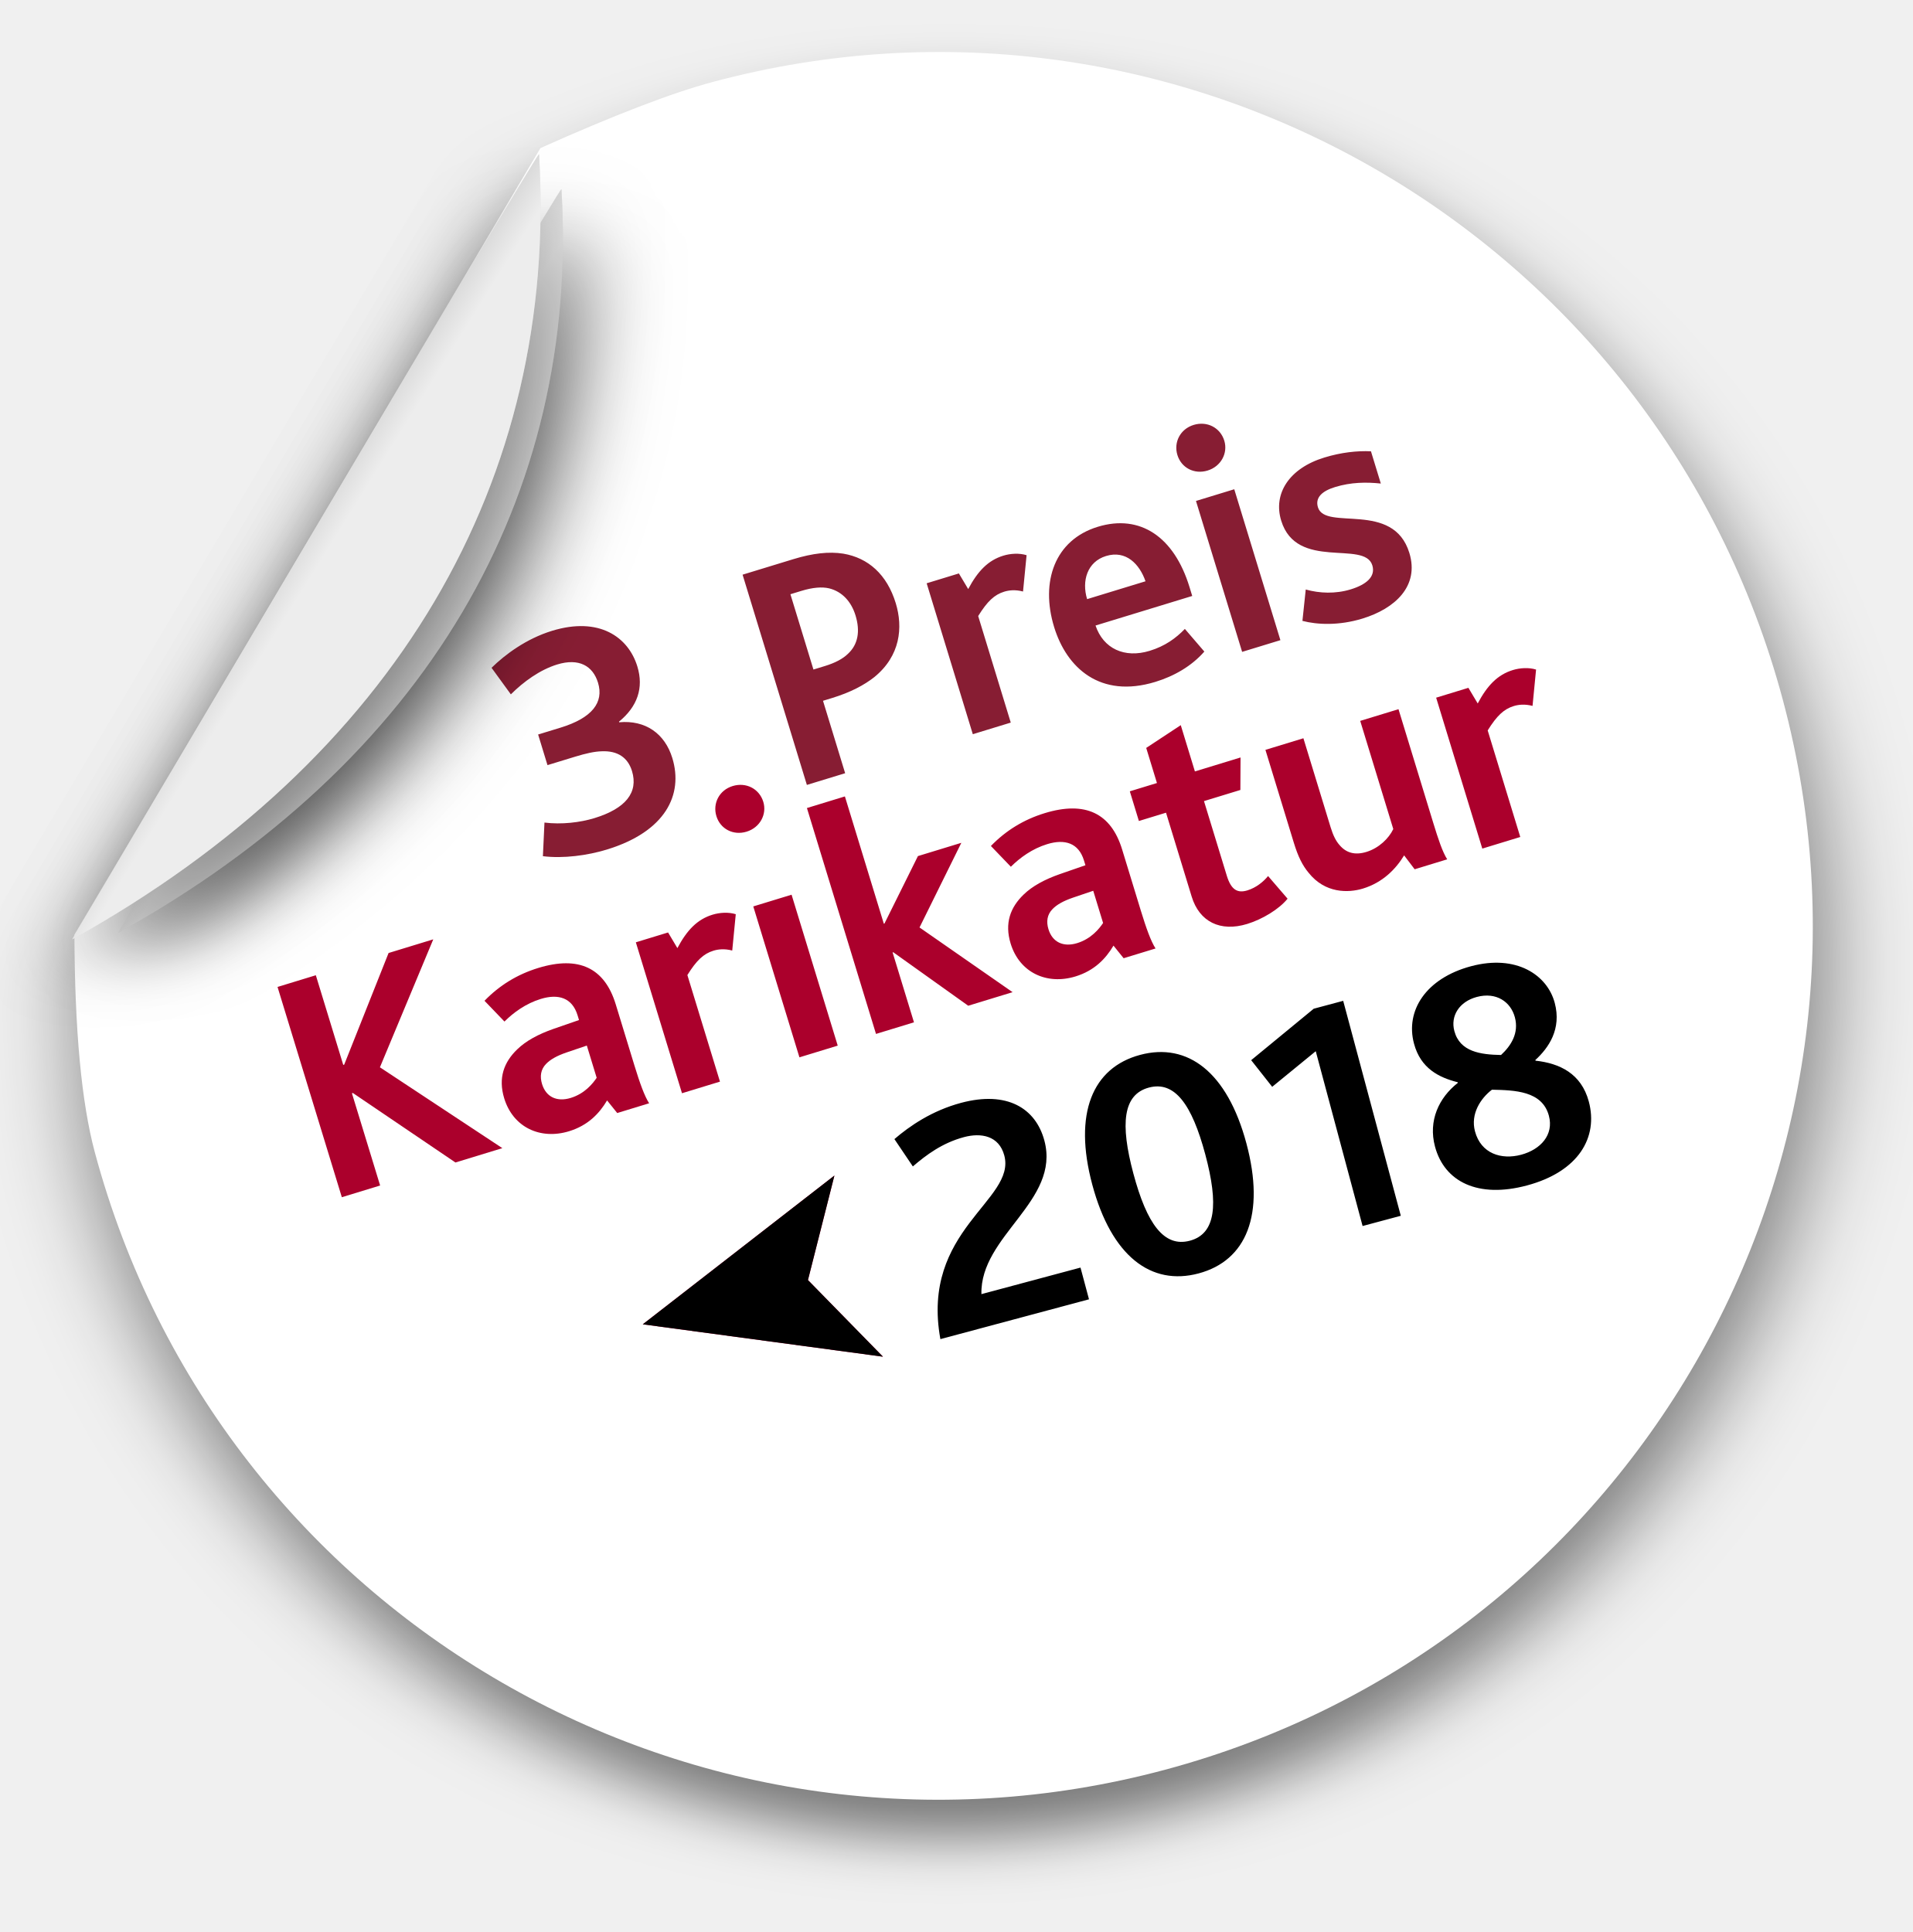
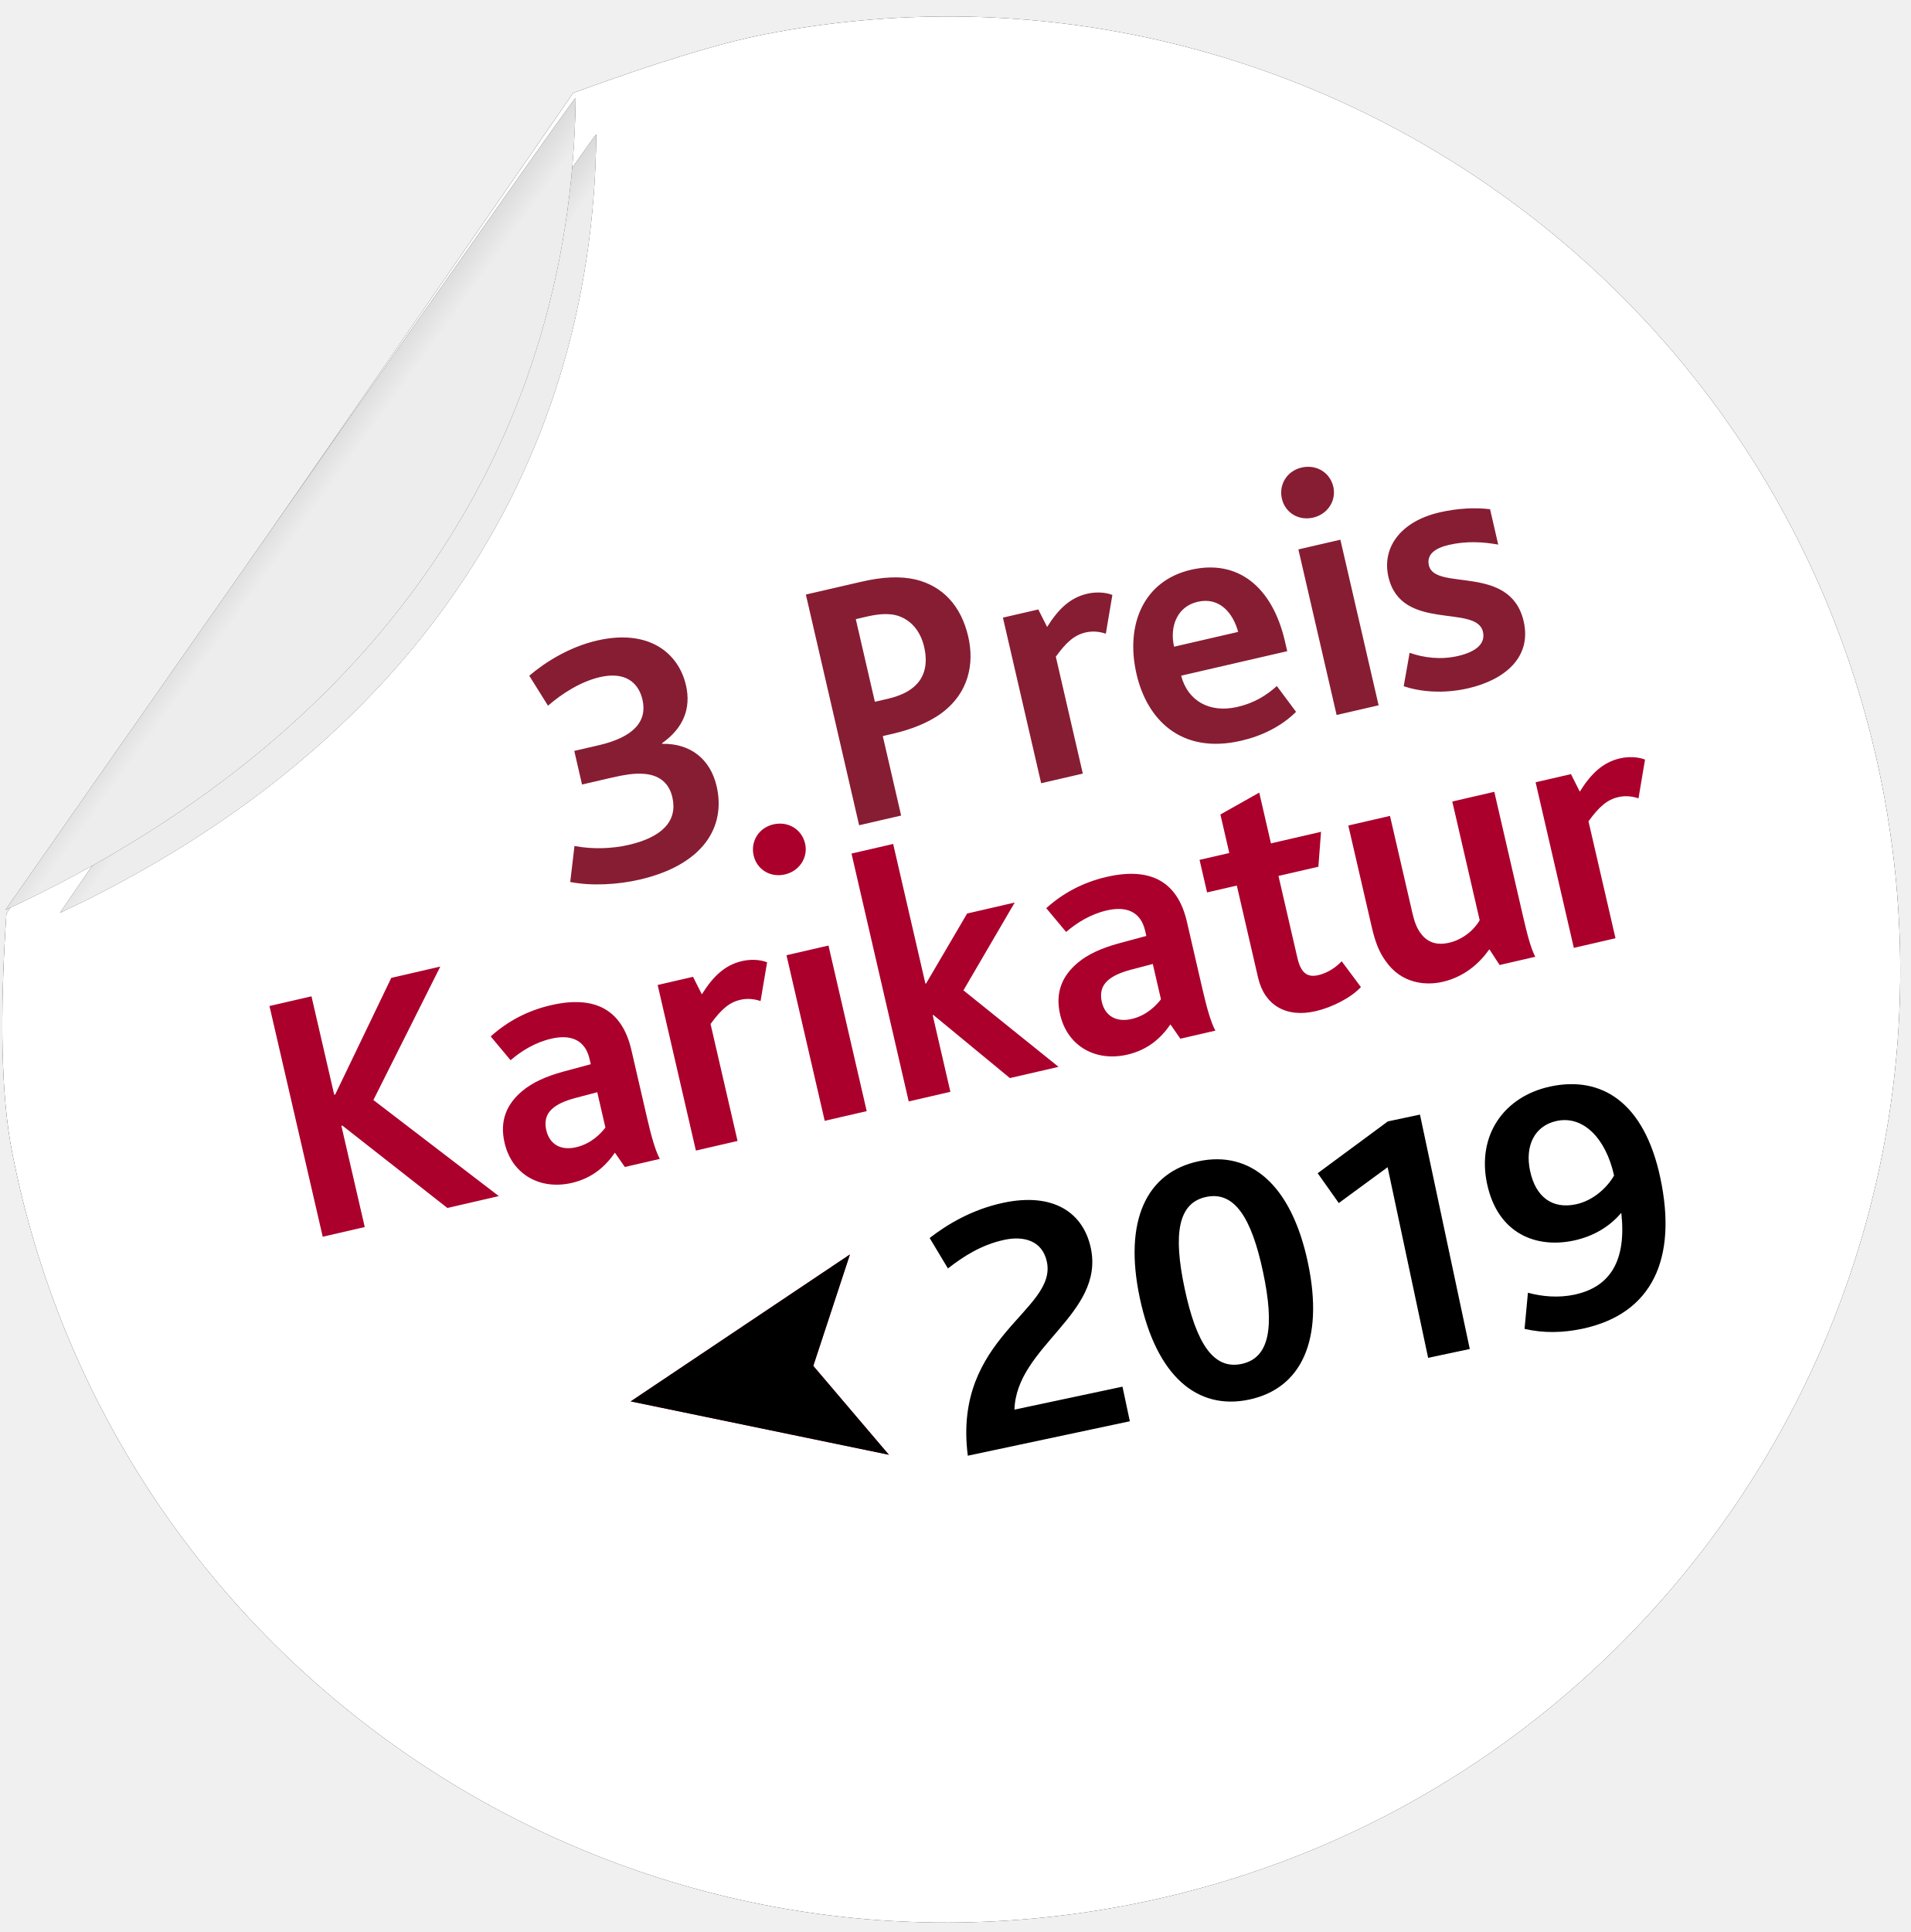
- <svg xmlns="http://www.w3.org/2000/svg" xmlns:xlink="http://www.w3.org/1999/xlink" width="97px" height="98px" viewBox="0 0 97 98" version="1.1">
+ <svg xmlns="http://www.w3.org/2000/svg" width="90px" height="91px" viewBox="0 0 90 91" version="1.1">
  <defs>
-     <path d="M44.317,88.633 C68.792,88.633 88.633,68.792 88.633,44.317 C88.633,19.841 68.792,0 44.317,0 C42.189,0 39.089,0.326 35.014,0.978 L1.858,33.402 C0.619,38.083 0,41.721 0,44.317 C0,68.792 19.841,88.633 44.317,88.633 Z" id="path-1" />
-     <filter x="-7.9%" y="-5.6%" width="115.8%" height="115.8%" filterUnits="objectBoundingBox" id="filter-2">
-       <feOffset dx="0" dy="2" in="SourceAlpha" result="shadowOffsetOuter1" />
-       <feGaussianBlur stdDeviation="2" in="shadowOffsetOuter1" result="shadowBlurOuter1" />
-       <feColorMatrix values="0 0 0 0 0   0 0 0 0 0   0 0 0 0 0  0 0 0 0.5 0" type="matrix" in="shadowBlurOuter1" />
-     </filter>
-     <linearGradient x1="54.455%" y1="50%" x2="32.77%" y2="27.37%" id="linearGradient-3">
+     <linearGradient x1="54.554%" y1="50%" x2="32.385%" y2="28.721%" id="linearGradient-1">
      <stop stop-color="#FFFFFF" stop-opacity="0.5" offset="0%" />
      <stop stop-color="#000000" stop-opacity="0.5" offset="100%" />
    </linearGradient>
-     <path d="M4.019,33.889 C21.338,29.549 32.347,18.633 35.504,3.268 C35.55,3.042 4.019,33.889 4.019,33.889 Z" id="path-4" />
-     <filter x="-22.2%" y="-16.3%" width="144.5%" height="145.7%" filterUnits="objectBoundingBox" id="filter-5">
-       <feOffset dx="0" dy="2" in="SourceAlpha" result="shadowOffsetOuter1" />
-       <feGaussianBlur stdDeviation="2" in="shadowOffsetOuter1" result="shadowBlurOuter1" />
-       <feColorMatrix values="0 0 0 0 0   0 0 0 0 0   0 0 0 0 0  0 0 0 0.5 0" type="matrix" in="shadowBlurOuter1" />
-     </filter>
-     <path d="M1.68,33.605 C19.934,29.021 31.537,17.491 34.865,1.261 C34.914,1.023 1.68,33.605 1.68,33.605 Z" id="path-6" />
-     <filter x="-21.1%" y="-15.5%" width="142.2%" height="143.3%" filterUnits="objectBoundingBox" id="filter-7">
-       <feOffset dx="0" dy="2" in="SourceAlpha" result="shadowOffsetOuter1" />
-       <feGaussianBlur stdDeviation="2" in="shadowOffsetOuter1" result="shadowBlurOuter1" />
-       <feColorMatrix values="0 0 0 0 0   0 0 0 0 0   0 0 0 0 0  0 0 0 0.5 0" type="matrix" in="shadowBlurOuter1" />
-     </filter>
+     <linearGradient x1="54.455%" y1="50%" x2="32.77%" y2="27.37%" id="linearGradient-2">
+       <stop stop-color="#FFFFFF" stop-opacity="0.5" offset="0%" />
+       <stop stop-color="#000000" stop-opacity="0.5" offset="100%" />
+     </linearGradient>
+     <linearGradient x1="54.554%" y1="50%" x2="32.385%" y2="29.883%" id="linearGradient-3">
+       <stop stop-color="#FFFFFF" stop-opacity="0.5" offset="0%" />
+       <stop stop-color="#000000" stop-opacity="0.5" offset="100%" />
+     </linearGradient>
+     <linearGradient x1="54.455%" y1="50%" x2="32.77%" y2="27.37%" id="linearGradient-4">
+       <stop stop-color="#FFFFFF" stop-opacity="0.5" offset="0%" />
+       <stop stop-color="#000000" stop-opacity="0.5" offset="100%" />
+     </linearGradient>
  </defs>
-   <g id="Tournee-/-exhibition" stroke="none" stroke-width="1" fill="none" fill-rule="evenodd">
-     <g id="Artboard-Copy-18" transform="translate(-27, -28)">
-       <g id="badge_cartoon_3" transform="translate(75, 75) rotate(-15) translate(-75, -75) translate(30, 30)">
-         <g id="Group-7" transform="translate(0.317026, 0.549106)">
+   <g id="Page-1" stroke="none" stroke-width="1" fill="none" fill-rule="evenodd">
+     <g id="badge_cartoon_3" transform="translate(-8, -7)" fill-rule="nonzero">
+       <g id="Group" transform="translate(52.75963, 52.75963) rotate(-11) translate(-52.75963, -52.75963) translate(7.759628, 7.759628)">
+         <g id="Group-7">
          <g id="Oval-4">
-             <use fill="black" fill-opacity="1" filter="url(#filter-2)" xlink:href="#path-1" />
-             <use fill="#FFFFFF" fill-rule="evenodd" xlink:href="#path-1" />
-           </g>
-           <path d="M38.97,64.585 C39.429,58.958 44.512,58.788 44.512,56.425 C44.512,55.388 43.679,54.997 42.778,54.997 C41.639,54.997 40.704,55.371 39.888,55.762 L39.344,54.181 C40.262,53.739 41.554,53.28 43.084,53.28 C45.498,53.28 46.671,54.521 46.671,56.221 C46.671,59.4 42.268,60.029 41.571,62.919 L46.773,62.919 L46.773,64.585 L38.97,64.585 Z M52.485,64.755 C49.986,64.755 48.439,62.766 48.439,59.009 C48.439,55.269 49.986,53.28 52.485,53.28 C54.984,53.28 56.531,55.269 56.531,59.009 C56.531,62.766 54.984,64.755 52.485,64.755 Z M52.485,63.038 C53.845,63.038 54.372,61.644 54.372,59.009 C54.372,56.391 53.845,54.997 52.485,54.997 C51.125,54.997 50.598,56.391 50.598,59.009 C50.598,61.644 51.125,63.038 52.485,63.038 Z M61.138,64.585 L61.138,55.405 L58.537,56.578 L57.857,54.997 L61.597,53.297 L63.144,53.297 L63.144,64.585 L61.138,64.585 Z M69.723,64.755 C67.156,64.755 65.728,63.497 65.728,61.644 C65.728,60.284 66.561,59.298 67.683,58.822 L67.683,58.788 C66.833,58.312 66.051,57.632 66.051,56.323 C66.051,54.589 67.496,53.28 69.859,53.28 C72.239,53.28 73.48,54.708 73.48,56.17 C73.48,57.547 72.596,58.295 71.78,58.72 L71.78,58.754 C72.919,59.196 73.854,59.978 73.854,61.457 C73.854,63.327 72.443,64.755 69.723,64.755 Z M69.842,63.174 C70.862,63.174 71.712,62.63 71.712,61.627 C71.712,60.318 70.369,59.927 69.264,59.604 C68.601,59.876 67.887,60.505 67.887,61.423 C67.887,62.596 68.805,63.174 69.842,63.174 Z M70.165,58.023 C70.777,57.7 71.338,57.19 71.338,56.357 C71.338,55.541 70.76,54.861 69.74,54.861 C68.822,54.861 68.193,55.439 68.193,56.238 C68.193,57.326 69.162,57.734 70.165,58.023 Z" id="2018" fill="#000000" />
-           <g id="Path-2" transform="translate(24.49402, 54.58548)">
-             <g id="path-8-link" fill="#D8073D">
-               <polygon id="path-8" points="0.091 5.367 11.432 10.106 8.764 5.367 11.432 0.594" />
+             <g id="path-1-link" fill="#000000">
+               <path d="M44.882,89.763 C69.669,89.763 89.763,69.669 89.763,44.882 C89.763,20.094 69.669,0 44.882,0 C42.727,0 39.587,0.33 35.461,0.99 L1.882,33.828 C0.627,38.568 0,42.253 0,44.882 C0,69.669 20.094,89.763 44.882,89.763 Z" id="path-1" />
            </g>
-             <g id="path-8-link" fill="#000000">
-               <polygon id="path-8" points="0.091 5.367 11.432 10.106 8.764 5.367 11.432 0.594" />
+             <g id="path-1-link" fill="#FFFFFF">
+               <path d="M44.882,89.763 C69.669,89.763 89.763,69.669 89.763,44.882 C89.763,20.094 69.669,0 44.882,0 C42.727,0 39.587,0.33 35.461,0.99 L1.882,33.828 C0.627,38.568 0,42.253 0,44.882 C0,69.669 20.094,89.763 44.882,89.763 Z" id="path-1" />
            </g>
          </g>
-           <path d="M11.247,48.632 L13.278,48.632 L13.278,43.741 L13.329,43.741 L17.272,48.632 L19.76,48.632 L15.021,42.895 L19.506,37.479 L17.136,37.479 L13.329,42.235 L13.278,42.235 L13.278,37.479 L11.247,37.479 L11.247,48.632 Z M25.852,48.632 L25.547,47.87 C24.972,48.395 24.244,48.801 23.246,48.801 C21.723,48.801 20.589,47.785 20.589,46.245 C20.589,45.162 21.113,44.485 21.943,44.062 C22.501,43.775 23.195,43.639 24.007,43.605 L25.378,43.555 L25.378,43.301 C25.378,42.37 24.769,41.964 23.838,41.964 C23.043,41.964 22.315,42.218 21.74,42.522 L21.08,41.219 C22.027,40.695 23.06,40.424 24.176,40.424 C26.326,40.424 27.392,41.405 27.392,43.335 L27.392,46.584 C27.392,47.515 27.426,48.209 27.544,48.632 L25.852,48.632 Z M25.378,44.909 L24.295,44.942 C23.77,44.959 23.398,45.044 23.127,45.196 C22.789,45.382 22.636,45.704 22.636,46.11 C22.636,46.804 23.093,47.21 23.821,47.21 C24.566,47.21 25.107,46.838 25.378,46.618 L25.378,44.909 Z M29.287,48.632 L31.301,48.632 L31.301,42.979 C31.961,42.404 32.401,42.184 32.926,42.184 C33.163,42.184 33.484,42.235 33.84,42.455 L34.55,40.745 C34.229,40.525 33.789,40.424 33.416,40.424 C32.604,40.424 31.944,40.796 31.216,41.524 L30.996,40.627 L29.287,40.627 L29.287,48.632 Z M35.515,48.632 L37.546,48.632 L37.546,40.627 L35.515,40.627 L35.515,48.632 Z M36.3,36.902 C37.011,36.902 37.552,36.361 37.552,35.701 C37.552,35.007 37.011,34.482 36.3,34.482 C35.589,34.482 35.065,35.024 35.065,35.701 C35.065,36.378 35.589,36.902 36.3,36.902 Z M39.576,48.632 L41.59,48.632 L41.59,44.925 L41.624,44.925 L44.467,48.632 L46.82,48.632 L43.266,44.113 L46.549,40.627 L44.247,40.627 L41.624,43.402 L41.59,43.402 L41.59,36.65 L39.576,36.65 L39.576,48.632 Z M52.709,48.632 L52.404,47.87 C51.829,48.395 51.101,48.801 50.103,48.801 C48.58,48.801 47.446,47.785 47.446,46.245 C47.446,45.162 47.97,44.485 48.8,44.062 C49.358,43.775 50.052,43.639 50.864,43.605 L52.235,43.555 L52.235,43.301 C52.235,42.37 51.626,41.964 50.695,41.964 C49.9,41.964 49.172,42.218 48.596,42.522 L47.936,41.219 C48.884,40.695 49.916,40.424 51.033,40.424 C53.183,40.424 54.249,41.405 54.249,43.335 L54.249,46.584 C54.249,47.515 54.283,48.209 54.401,48.632 L52.709,48.632 Z M52.235,44.909 L51.152,44.942 C50.627,44.959 50.255,45.044 49.984,45.196 C49.646,45.382 49.493,45.704 49.493,46.11 C49.493,46.804 49.95,47.21 50.678,47.21 C51.423,47.21 51.964,46.838 52.235,46.618 L52.235,44.909 Z M59.207,48.801 C60.003,48.801 60.967,48.564 61.543,48.175 L60.933,46.787 C60.629,46.99 60.189,47.176 59.715,47.176 C59.19,47.176 58.936,46.905 58.936,46.161 L58.936,42.201 L60.866,42.201 L61.356,40.627 L58.936,40.627 L58.936,38.173 L56.923,38.765 L56.923,40.627 L55.484,40.627 L55.484,42.201 L56.923,42.201 L56.923,46.652 C56.923,47.989 57.786,48.801 59.207,48.801 Z M65.35,48.801 C66.4,48.801 67.229,48.344 67.838,47.802 L68.143,48.632 L69.869,48.632 C69.75,48.209 69.733,47.515 69.733,46.652 L69.733,40.627 L67.703,40.627 L67.703,46.364 C67.347,46.753 66.721,47.075 66.061,47.075 C65.452,47.075 65.063,46.821 64.86,46.347 C64.741,46.093 64.69,45.772 64.69,45.349 L64.69,40.627 L62.676,40.627 L62.676,45.552 C62.676,46.296 62.761,46.787 62.947,47.227 C63.438,48.479 64.572,48.801 65.35,48.801 Z M71.73,48.632 L73.744,48.632 L73.744,42.979 C74.404,42.404 74.844,42.184 75.369,42.184 C75.606,42.184 75.927,42.235 76.283,42.455 L76.993,40.745 C76.672,40.525 76.232,40.424 75.86,40.424 C75.047,40.424 74.387,40.796 73.66,41.524 L73.44,40.627 L71.73,40.627 L71.73,48.632 Z" id="Karikatur" fill="#AB002C" fill-rule="nonzero" transform="translate(44.12029, 41.64161) rotate(-2) translate(-44.12029, -41.64161) " />
-           <path d="M25.638,34.897 C26.585,35.32 27.804,35.523 28.836,35.523 C31.95,35.523 33.371,34 33.371,32.054 C33.371,30.751 32.627,29.803 31.324,29.532 L31.324,29.499 C32.441,29.042 33.033,28.229 33.033,27.095 C33.033,25.522 31.916,24.1 29.428,24.1 C28.058,24.1 26.788,24.557 25.942,24.997 L26.484,26.571 C27.279,26.148 28.261,25.809 29.175,25.809 C30.325,25.809 30.884,26.402 30.884,27.299 C30.884,28.348 30.071,28.923 28.396,28.923 L27.211,28.923 L27.211,30.548 L28.684,30.548 C29.242,30.548 29.699,30.582 30.055,30.683 C30.833,30.886 31.222,31.377 31.222,32.088 C31.222,33.222 30.359,33.814 28.701,33.814 C27.939,33.814 27.008,33.645 26.213,33.289 L25.638,34.897 Z M39.498,35.354 L39.498,24.202 L42.188,24.202 C43.221,24.202 44.033,24.354 44.693,24.675 C45.844,25.251 46.504,26.334 46.504,27.857 C46.504,29.143 45.945,30.48 44.371,31.123 C43.762,31.36 43.001,31.512 42.002,31.512 L41.528,31.512 L41.528,35.354 L39.498,35.354 Z M41.528,29.854 L42.138,29.854 C42.679,29.854 43.119,29.769 43.441,29.6 C44.067,29.295 44.371,28.686 44.371,27.857 C44.371,27.129 44.084,26.503 43.491,26.148 C43.17,25.962 42.713,25.86 42.104,25.86 L41.528,25.86 L41.528,29.854 Z M48.298,35.354 L50.311,35.354 L50.311,29.702 C50.971,29.126 51.411,28.906 51.936,28.906 C52.173,28.906 52.495,28.957 52.85,29.177 L53.561,27.468 C53.239,27.248 52.799,27.146 52.427,27.146 C51.615,27.146 50.955,27.519 50.227,28.246 L50.007,27.349 L48.298,27.349 L48.298,35.354 Z M57.927,35.523 C54.999,35.523 53.831,33.526 53.831,31.36 C53.831,28.957 55.151,27.146 57.436,27.146 C59.687,27.146 60.99,28.771 60.99,31.428 L60.99,31.902 L55.862,31.902 C55.896,33.137 56.776,33.932 58.113,33.932 C58.925,33.932 59.568,33.712 60.144,33.391 L60.753,34.779 C59.907,35.303 58.908,35.523 57.927,35.523 Z M55.845,30.497 L58.942,30.497 C58.908,29.583 58.468,28.686 57.402,28.686 C56.404,28.686 55.845,29.532 55.845,30.497 Z M62.581,35.354 L64.611,35.354 L64.611,27.349 L62.581,27.349 L62.581,35.354 Z M63.596,26.046 C64.307,26.046 64.848,25.505 64.848,24.845 C64.848,24.151 64.307,23.626 63.596,23.626 C62.885,23.626 62.361,24.168 62.361,24.845 C62.361,25.522 62.885,26.046 63.596,26.046 Z M65.965,34.745 C66.625,35.151 67.658,35.523 68.91,35.523 C70.636,35.523 72.159,34.795 72.159,33.035 C72.159,30.243 68.402,30.734 68.402,29.465 C68.402,28.94 68.859,28.737 69.536,28.737 C70.382,28.737 71.127,28.957 71.804,29.245 L71.804,27.535 C71.144,27.299 70.348,27.146 69.451,27.146 C67.573,27.146 66.422,28.145 66.422,29.566 C66.422,32.24 70.179,31.732 70.179,33.086 C70.179,33.695 69.587,33.932 68.775,33.932 C67.962,33.932 67.201,33.662 66.591,33.272 L65.965,34.745 Z" id="3-Preis" fill="#871D33" fill-rule="nonzero" transform="translate(48.89838, 29.57466) rotate(-2) translate(-48.89838, -29.57466) " />
-           <g id="Oval-4-Copy">
-             <use fill="black" fill-opacity="1" filter="url(#filter-5)" xlink:href="#path-4" />
-             <use fill="#DBDBDB" fill-rule="evenodd" xlink:href="#path-4" />
-             <use fill="url(#linearGradient-3)" fill-rule="evenodd" xlink:href="#path-4" />
+           <g id="Oval-4-Copy" transform="translate(4, 3)">
+             <g id="path-4-link" fill="#000000">
+               <path d="M0.363,31.285 C17.851,26.868 28.966,15.757 32.155,0.118 C32.201,-0.112 0.363,31.285 0.363,31.285 Z" id="path-4" />
+             </g>
+             <g id="path-4-link" fill="#DBDBDB">
+               <path d="M0.363,31.285 C17.851,26.868 28.966,15.757 32.155,0.118 C32.201,-0.112 0.363,31.285 0.363,31.285 Z" id="path-4" />
+             </g>
+             <g id="path-4-link" fill="url(#linearGradient-2)">
+               <path d="M0.363,31.285 C17.851,26.868 28.966,15.757 32.155,0.118 C32.201,-0.112 0.363,31.285 0.363,31.285 Z" id="path-4" />
+             </g>
          </g>
-           <g id="Oval-4-Copy-2">
-             <use fill="black" fill-opacity="1" filter="url(#filter-7)" xlink:href="#path-6" />
-             <use fill="#DBDBDB" fill-rule="evenodd" xlink:href="#path-6" />
-             <use fill="url(#linearGradient-3)" fill-rule="evenodd" xlink:href="#path-6" />
+           <g id="Oval-4-Copy-2" transform="translate(1, 1)">
+             <g id="path-6-link" fill="#000000">
+               <path d="M0.87,32.661 C19.386,28.068 31.155,16.512 34.531,0.248 C34.581,0.009 0.87,32.661 0.87,32.661 Z" id="path-6" />
+             </g>
+             <g id="path-6-link" fill="#DBDBDB">
+               <path d="M0.87,32.661 C19.386,28.068 31.155,16.512 34.531,0.248 C34.581,0.009 0.87,32.661 0.87,32.661 Z" id="path-6" />
+             </g>
+             <g id="path-6-link" fill="url(#linearGradient-4)">
+               <path d="M0.87,32.661 C19.386,28.068 31.155,16.512 34.531,0.248 C34.581,0.009 0.87,32.661 0.87,32.661 Z" id="path-6" />
+             </g>
          </g>
        </g>
+         <path d="M41.362,67.244 C41.821,61.617 46.904,61.447 46.904,59.084 C46.904,58.047 46.071,57.656 45.17,57.656 C44.031,57.656 43.096,58.03 42.28,58.421 L41.736,56.84 C42.654,56.398 43.946,55.939 45.476,55.939 C47.89,55.939 49.063,57.18 49.063,58.88 C49.063,62.059 44.66,62.688 43.963,65.578 L49.165,65.578 L49.165,67.244 L41.362,67.244 Z M54.877,67.414 C52.378,67.414 50.831,65.425 50.831,61.668 C50.831,57.928 52.378,55.939 54.877,55.939 C57.376,55.939 58.923,57.928 58.923,61.668 C58.923,65.425 57.376,67.414 54.877,67.414 Z M54.877,65.697 C56.237,65.697 56.764,64.303 56.764,61.668 C56.764,59.05 56.237,57.656 54.877,57.656 C53.517,57.656 52.99,59.05 52.99,61.668 C52.99,64.303 53.517,65.697 54.877,65.697 Z M63.53,67.244 L63.53,58.064 L60.929,59.237 L60.249,57.656 L63.989,55.956 L65.536,55.956 L65.536,67.244 L63.53,67.244 Z M70.925,67.414 C69.99,67.414 69.089,67.244 68.256,66.853 L68.766,65.221 C69.395,65.544 70.126,65.765 70.891,65.765 C72.642,65.765 73.628,64.677 73.849,62.467 L73.832,62.467 C73.169,62.977 72.336,63.266 71.384,63.266 C69.599,63.266 67.95,62.229 67.95,59.798 C67.95,57.469 69.582,55.939 71.826,55.939 C74.257,55.939 75.991,57.554 75.991,61.226 C75.991,65.119 74.291,67.414 70.925,67.414 Z M71.843,61.617 C72.676,61.617 73.441,61.158 73.883,60.665 C73.866,58.863 73.05,57.588 71.775,57.588 C70.721,57.588 70.058,58.404 70.058,59.628 C70.058,60.886 70.704,61.617 71.843,61.617 Z" id="2019" fill="#000000" transform="translate(58.67625, 61.67659) rotate(-1) translate(-58.67625, -61.67659) " />
+         <g id="Path-2" transform="translate(26, 57)">
+           <g id="path-8-link" fill="#D8073D">
+             <polygon id="path-8" points="0.362 5.004 11.82 9.792 9.124 5.004 11.82 0.181" />
+           </g>
+           <g id="path-8-link" fill="#000000">
+             <polygon id="path-8" points="0.362 5.004 11.82 9.792 9.124 5.004 11.82 0.181" />
+           </g>
+         </g>
+         <path d="M13.338,50.48 L15.369,50.48 L15.369,45.589 L15.419,45.589 L19.363,50.48 L21.85,50.48 L17.112,44.743 L21.596,39.327 L19.227,39.327 L15.419,44.083 L15.369,44.083 L15.369,39.327 L13.338,39.327 L13.338,50.48 Z M27.943,50.48 L27.638,49.718 C27.063,50.243 26.335,50.649 25.336,50.649 C23.813,50.649 22.679,49.633 22.679,48.093 C22.679,47.01 23.204,46.333 24.033,45.91 C24.592,45.623 25.286,45.487 26.098,45.453 L27.469,45.403 L27.469,45.149 C27.469,44.218 26.859,43.812 25.929,43.812 C25.133,43.812 24.406,44.066 23.83,44.37 L23.17,43.067 C24.118,42.543 25.15,42.272 26.267,42.272 C28.416,42.272 29.483,43.253 29.483,45.183 L29.483,48.432 C29.483,49.363 29.516,50.057 29.635,50.48 L27.943,50.48 Z M27.469,46.757 L26.386,46.79 C25.861,46.807 25.489,46.892 25.218,47.044 C24.879,47.23 24.727,47.552 24.727,47.958 C24.727,48.652 25.184,49.058 25.912,49.058 C26.656,49.058 27.198,48.686 27.469,48.466 L27.469,46.757 Z M31.378,50.48 L33.392,50.48 L33.392,44.827 C34.052,44.252 34.492,44.032 35.016,44.032 C35.253,44.032 35.575,44.083 35.93,44.303 L36.641,42.593 C36.319,42.373 35.879,42.272 35.507,42.272 C34.695,42.272 34.035,42.644 33.307,43.372 L33.087,42.475 L31.378,42.475 L31.378,50.48 Z M37.606,50.48 L39.636,50.48 L39.636,42.475 L37.606,42.475 L37.606,50.48 Z M38.391,38.75 C39.101,38.75 39.643,38.209 39.643,37.549 C39.643,36.855 39.101,36.33 38.391,36.33 C37.68,36.33 37.155,36.872 37.155,37.549 C37.155,38.226 37.68,38.75 38.391,38.75 Z M41.667,50.48 L43.681,50.48 L43.681,46.773 L43.715,46.773 L46.558,50.48 L48.91,50.48 L45.356,45.961 L48.639,42.475 L46.338,42.475 L43.715,45.25 L43.681,45.25 L43.681,38.498 L41.667,38.498 L41.667,50.48 Z M54.799,50.48 L54.495,49.718 C53.919,50.243 53.192,50.649 52.193,50.649 C50.67,50.649 49.536,49.633 49.536,48.093 C49.536,47.01 50.061,46.333 50.89,45.91 C51.449,45.623 52.143,45.487 52.955,45.453 L54.326,45.403 L54.326,45.149 C54.326,44.218 53.716,43.812 52.786,43.812 C51.99,43.812 51.263,44.066 50.687,44.37 L50.027,43.067 C50.975,42.543 52.007,42.272 53.124,42.272 C55.273,42.272 56.339,43.253 56.339,45.183 L56.339,48.432 C56.339,49.363 56.373,50.057 56.492,50.48 L54.799,50.48 Z M54.326,46.757 L53.243,46.79 C52.718,46.807 52.346,46.892 52.075,47.044 C51.736,47.23 51.584,47.552 51.584,47.958 C51.584,48.652 52.041,49.058 52.769,49.058 C53.513,49.058 54.055,48.686 54.326,48.466 L54.326,46.757 Z M61.298,50.649 C62.093,50.649 63.058,50.412 63.633,50.023 L63.024,48.635 C62.719,48.838 62.279,49.024 61.806,49.024 C61.281,49.024 61.027,48.753 61.027,48.009 L61.027,44.049 L62.956,44.049 L63.447,42.475 L61.027,42.475 L61.027,40.021 L59.013,40.613 L59.013,42.475 L57.575,42.475 L57.575,44.049 L59.013,44.049 L59.013,48.5 C59.013,49.837 59.876,50.649 61.298,50.649 Z M67.441,50.649 C68.49,50.649 69.319,50.192 69.929,49.65 L70.233,50.48 L71.959,50.48 C71.841,50.057 71.824,49.363 71.824,48.5 L71.824,42.475 L69.793,42.475 L69.793,48.212 C69.438,48.601 68.812,48.923 68.152,48.923 C67.543,48.923 67.153,48.669 66.95,48.195 C66.832,47.941 66.781,47.62 66.781,47.197 L66.781,42.475 L64.767,42.475 L64.767,47.4 C64.767,48.144 64.852,48.635 65.038,49.075 C65.529,50.327 66.663,50.649 67.441,50.649 Z M73.821,50.48 L75.835,50.48 L75.835,44.827 C76.495,44.252 76.935,44.032 77.459,44.032 C77.696,44.032 78.018,44.083 78.373,44.303 L79.084,42.593 C78.763,42.373 78.323,42.272 77.95,42.272 C77.138,42.272 76.478,42.644 75.75,43.372 L75.53,42.475 L73.821,42.475 L73.821,50.48 Z" id="Karikatur" fill="#AB002C" transform="translate(46.211, 43.4896) rotate(-2) translate(-46.211, -43.4896) " />
+         <path d="M28.035,36.637 C28.983,37.06 30.202,37.263 31.234,37.263 C34.348,37.263 35.769,35.74 35.769,33.794 C35.769,32.491 35.025,31.543 33.722,31.272 L33.722,31.239 C34.839,30.782 35.431,29.969 35.431,28.835 C35.431,27.262 34.314,25.84 31.826,25.84 C30.455,25.84 29.186,26.297 28.34,26.737 L28.882,28.311 C29.677,27.888 30.659,27.549 31.572,27.549 C32.723,27.549 33.282,28.142 33.282,29.039 C33.282,30.088 32.469,30.663 30.794,30.663 L29.609,30.663 L29.609,32.288 L31.082,32.288 C31.64,32.288 32.097,32.322 32.452,32.423 C33.231,32.626 33.62,33.117 33.62,33.828 C33.62,34.962 32.757,35.554 31.099,35.554 C30.337,35.554 29.406,35.385 28.611,35.029 L28.035,36.637 Z M41.895,37.094 L41.895,25.942 L44.586,25.942 C45.619,25.942 46.431,26.094 47.091,26.415 C48.242,26.991 48.902,28.074 48.902,29.597 C48.902,30.883 48.343,32.22 46.769,32.863 C46.16,33.1 45.399,33.252 44.4,33.252 L43.926,33.252 L43.926,37.094 L41.895,37.094 Z M43.926,31.594 L44.535,31.594 C45.077,31.594 45.517,31.509 45.839,31.34 C46.465,31.035 46.769,30.426 46.769,29.597 C46.769,28.869 46.482,28.243 45.889,27.888 C45.568,27.702 45.111,27.6 44.502,27.6 L43.926,27.6 L43.926,31.594 Z M50.695,37.094 L52.709,37.094 L52.709,31.442 C53.369,30.866 53.809,30.646 54.334,30.646 C54.571,30.646 54.892,30.697 55.248,30.917 L55.959,29.208 C55.637,28.988 55.197,28.886 54.825,28.886 C54.012,28.886 53.352,29.259 52.625,29.986 L52.405,29.089 L50.695,29.089 L50.695,37.094 Z M60.325,37.263 C57.397,37.263 56.229,35.266 56.229,33.1 C56.229,30.697 57.549,28.886 59.834,28.886 C62.085,28.886 63.388,30.511 63.388,33.168 L63.388,33.642 L58.26,33.642 C58.294,34.877 59.174,35.672 60.511,35.672 C61.323,35.672 61.966,35.452 62.542,35.131 L63.151,36.519 C62.305,37.043 61.306,37.263 60.325,37.263 Z M58.243,32.237 L61.34,32.237 C61.306,31.323 60.866,30.426 59.8,30.426 C58.802,30.426 58.243,31.272 58.243,32.237 Z M64.979,37.094 L67.009,37.094 L67.009,29.089 L64.979,29.089 L64.979,37.094 Z M65.994,27.786 C66.705,27.786 67.246,27.245 67.246,26.585 C67.246,25.891 66.705,25.366 65.994,25.366 C65.283,25.366 64.759,25.908 64.759,26.585 C64.759,27.262 65.283,27.786 65.994,27.786 Z M68.363,36.485 C69.023,36.891 70.055,37.263 71.308,37.263 C73.034,37.263 74.557,36.535 74.557,34.775 C74.557,31.983 70.8,32.474 70.8,31.205 C70.8,30.68 71.257,30.477 71.934,30.477 C72.78,30.477 73.525,30.697 74.202,30.985 L74.202,29.275 C73.542,29.039 72.746,28.886 71.849,28.886 C69.971,28.886 68.82,29.885 68.82,31.306 C68.82,33.98 72.577,33.472 72.577,34.826 C72.577,35.435 71.985,35.672 71.172,35.672 C70.36,35.672 69.599,35.402 68.989,35.012 L68.363,36.485 Z" id="3-Preis" fill="#871D33" transform="translate(51.29623, 31.31467) rotate(-2) translate(-51.29623, -31.31467) " />
      </g>
    </g>
  </g>
</svg>
